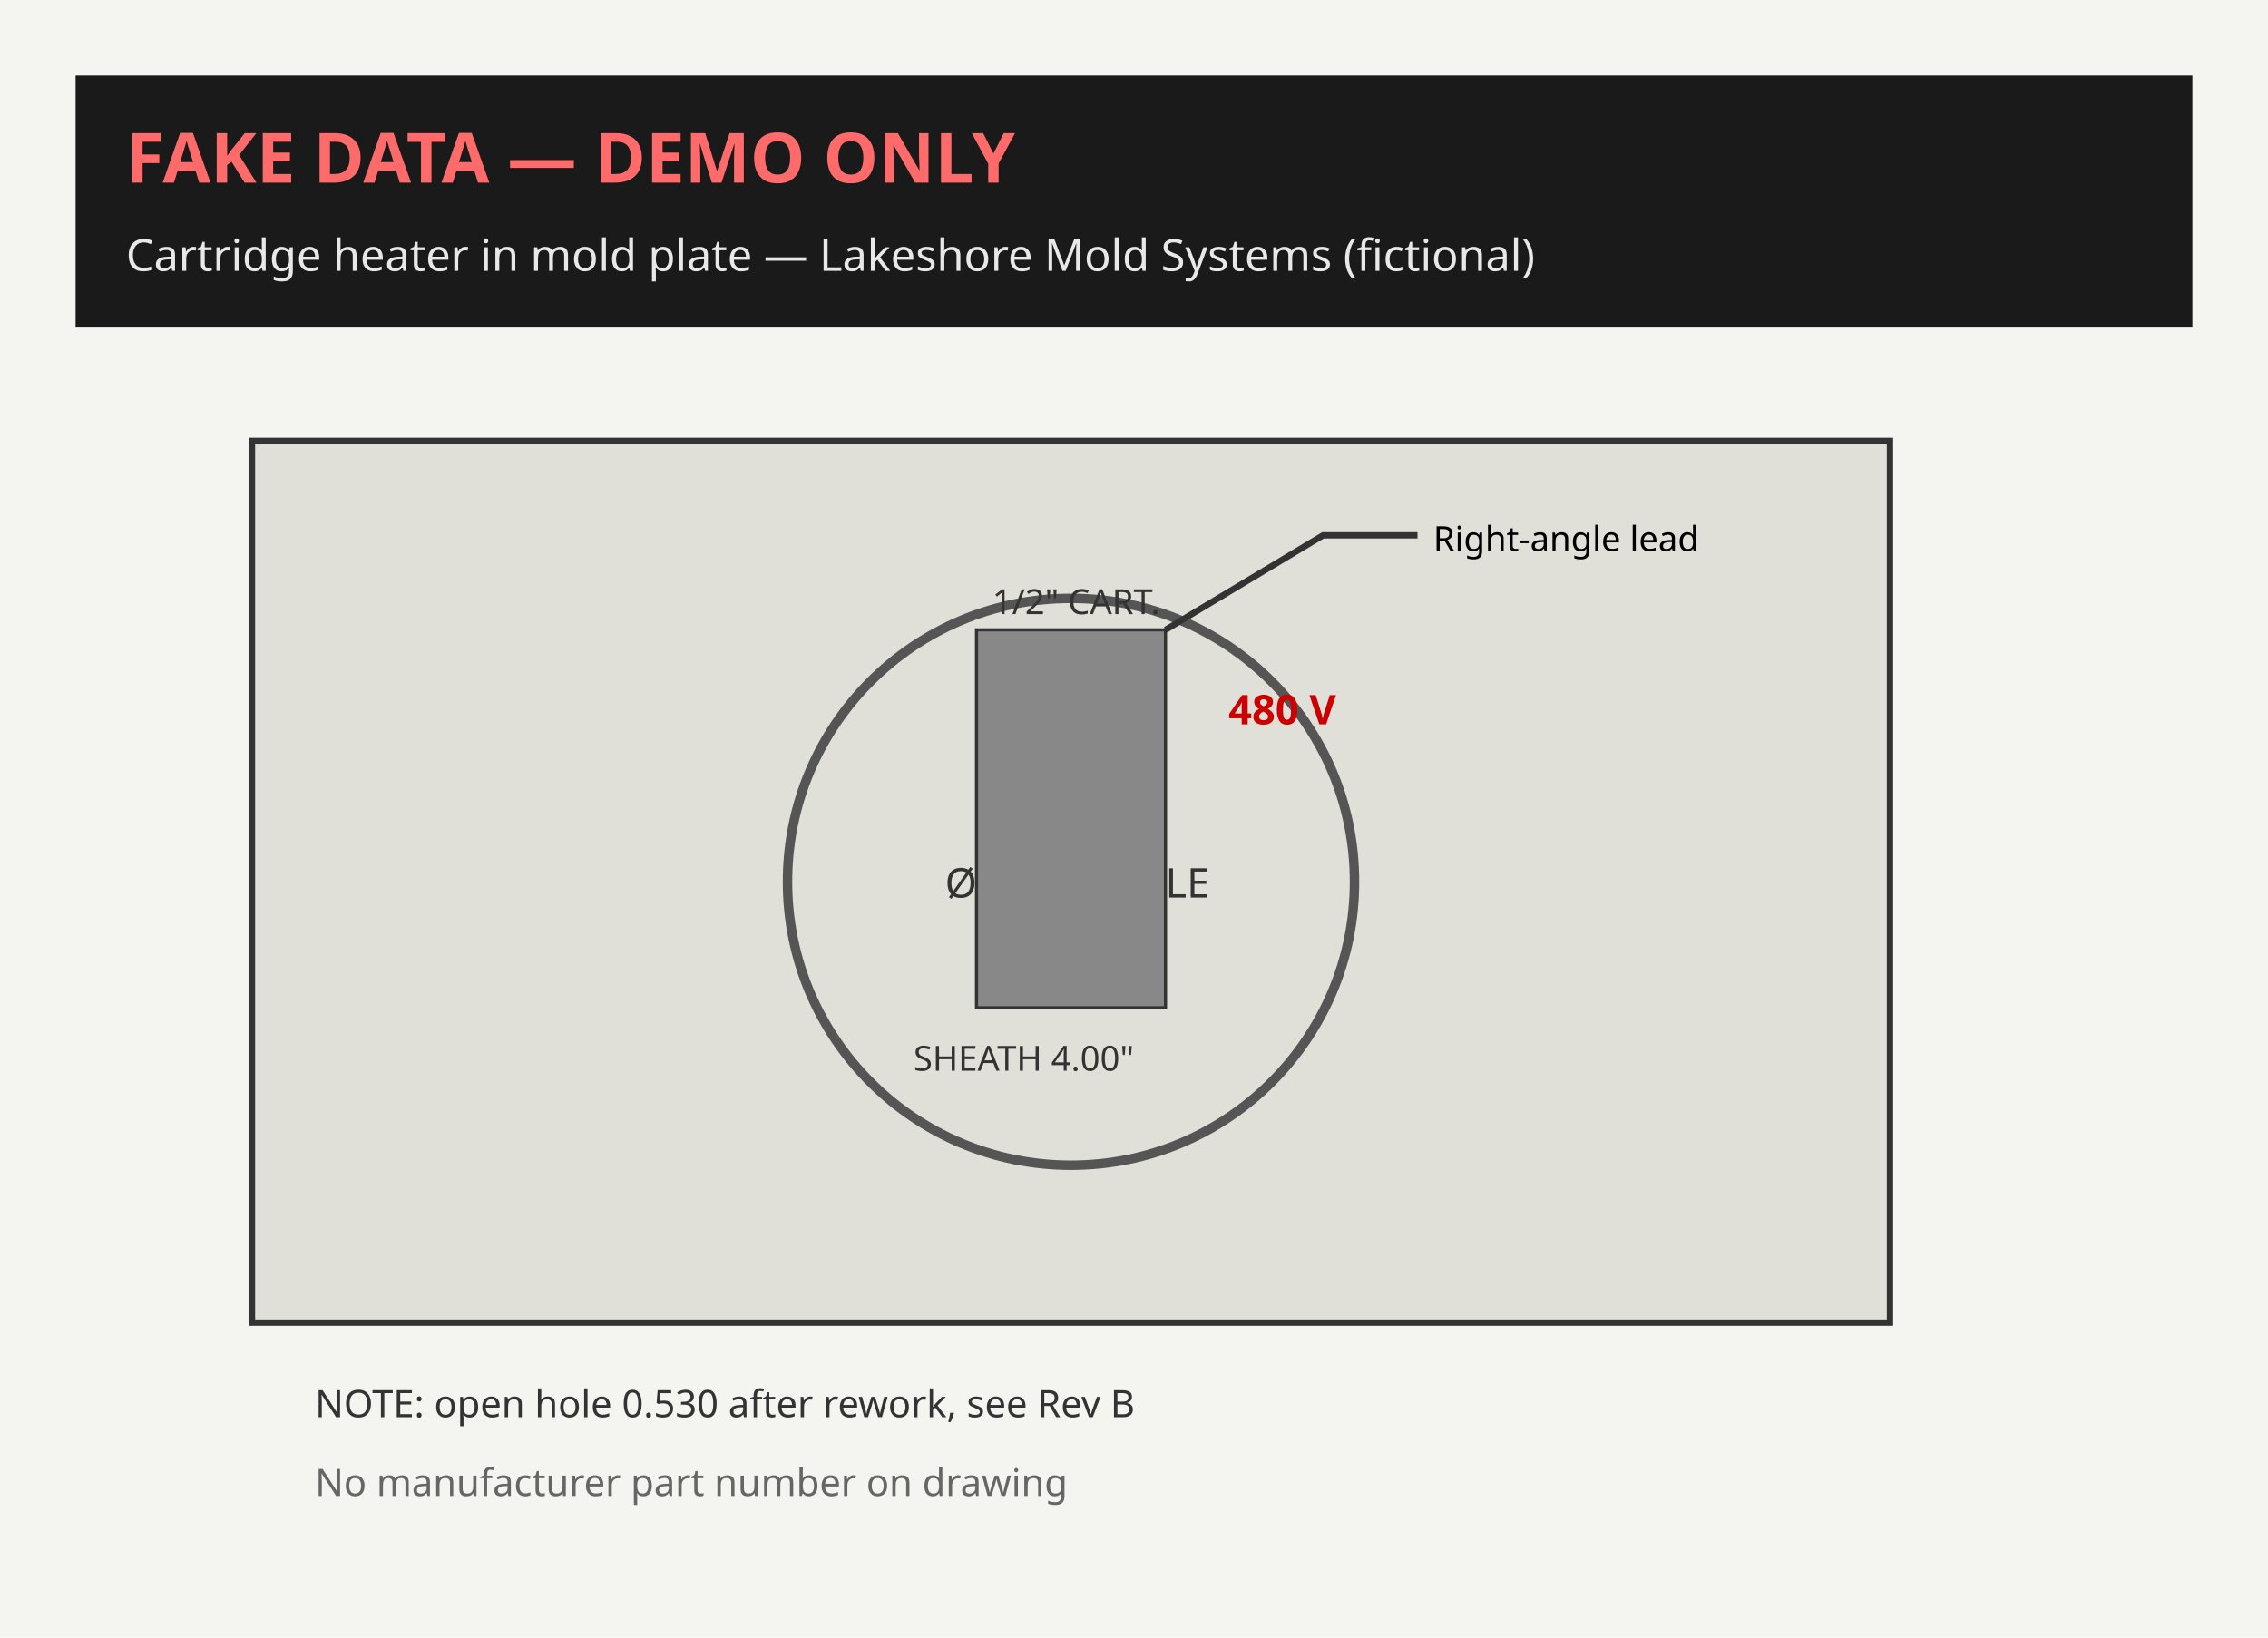
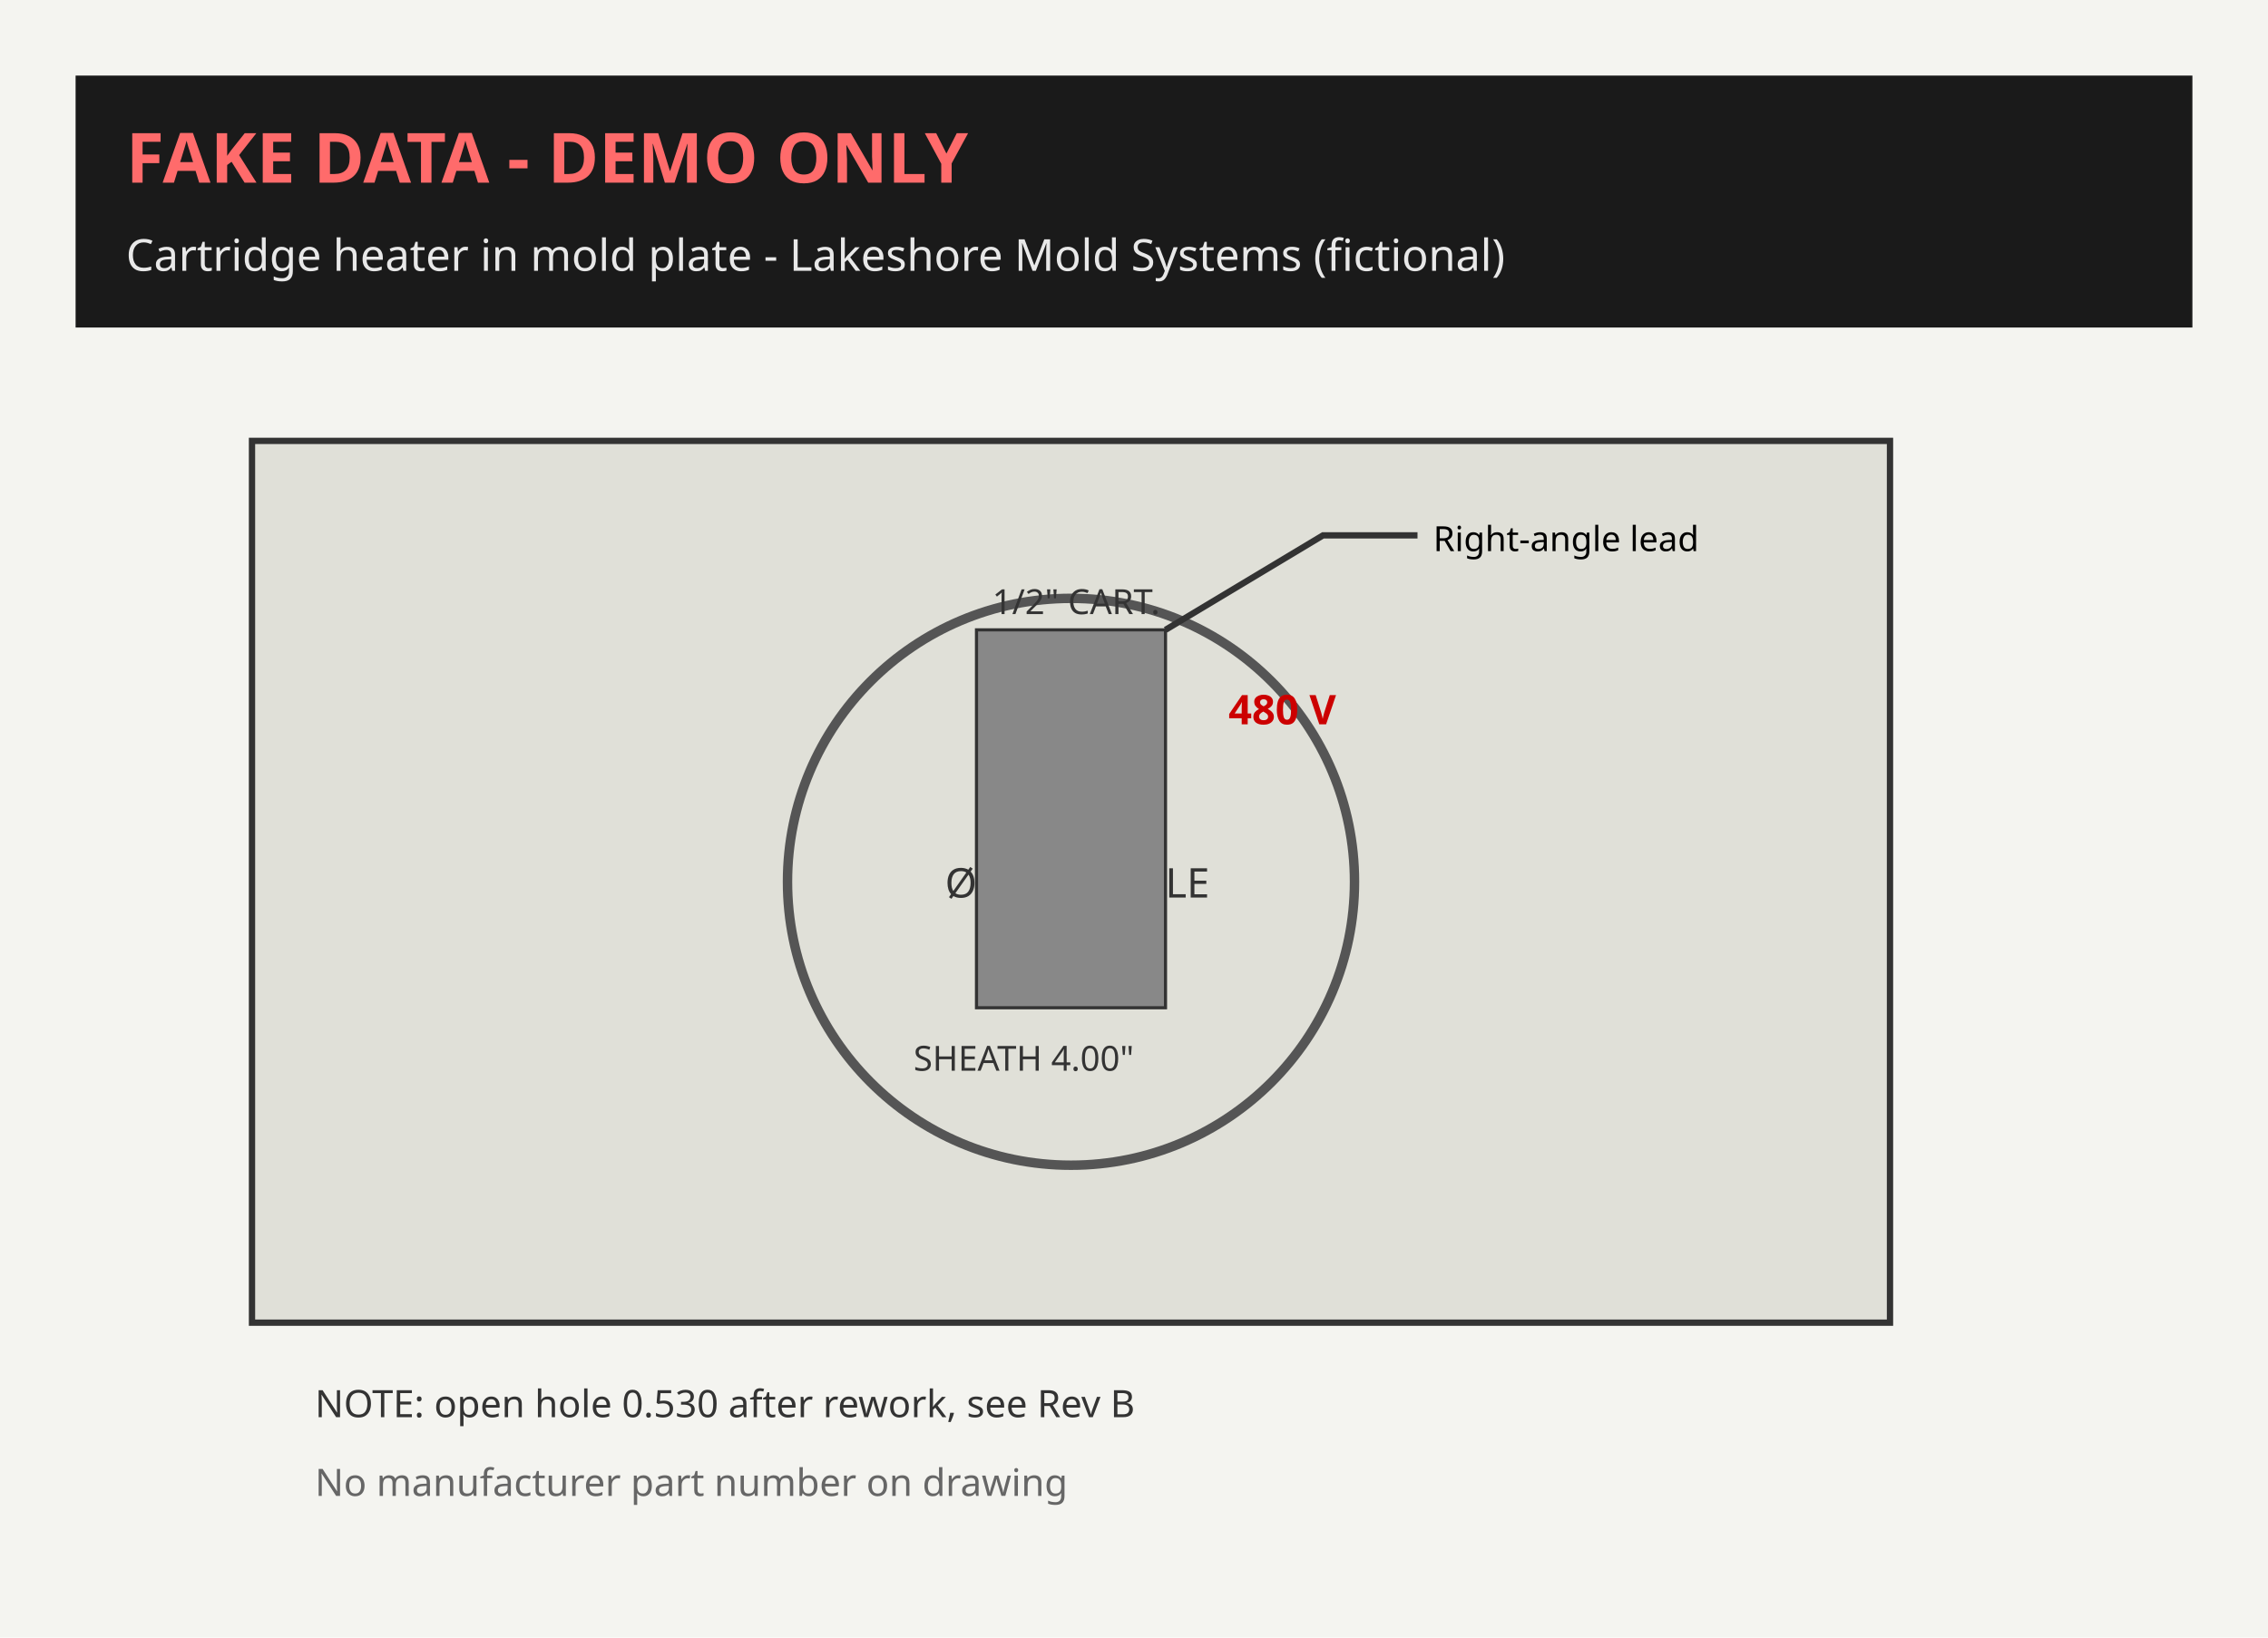
<svg xmlns="http://www.w3.org/2000/svg" viewBox="0 0 720 520" role="img" aria-label="FAKE DATA demo drawing">
  <rect width="720" height="520" fill="#f4f4f0" />
  <rect x="24" y="24" width="672" height="80" fill="#1a1a1a" />
-   <text x="40" y="58" fill="#ff6b6b" font-family="system-ui,sans-serif" font-size="22" font-weight="700">FAKE DATA — DEMO ONLY</text>
-   <text x="40" y="86" fill="#e8e8e8" font-family="system-ui,sans-serif" font-size="14">Cartridge heater in mold plate — Lakeshore Mold Systems (fictional)</text>
+   <text x="40" y="58" fill="#ff6b6b" font-family="system-ui,sans-serif" font-size="22" font-weight="700">FAKE DATA - DEMO ONLY</text>
+   <text x="40" y="86" fill="#e8e8e8" font-family="system-ui,sans-serif" font-size="14">Cartridge heater in mold plate - Lakeshore Mold Systems (fictional)</text>
  <rect x="80" y="140" width="520" height="280" fill="#e0e0d8" stroke="#333" stroke-width="2" />
  <circle cx="340" cy="280" r="90" fill="none" stroke="#555" stroke-width="3" />
  <text x="300" y="285" font-family="system-ui,sans-serif" font-size="13" fill="#333">Ø 0.506 HOLE</text>
  <rect x="310" y="200" width="60" height="120" fill="#888" stroke="#333" />
  <text x="315" y="195" font-family="system-ui,sans-serif" font-size="11" fill="#333">1/2" CART.</text>
  <text x="290" y="340" font-family="system-ui,sans-serif" font-size="11" fill="#333">SHEATH 4.00"</text>
  <text x="390" y="230" font-family="system-ui,sans-serif" font-size="13" fill="#c00" font-weight="600">480 V</text>
  <path d="M 370 200 L 420 170 L 450 170" fill="none" stroke="#333" stroke-width="2" />
  <text x="455" y="175" font-family="system-ui,sans-serif" font-size="11">Right-angle lead</text>
  <text x="100" y="450" font-family="system-ui,sans-serif" font-size="12" fill="#333">NOTE: open hole 0.530 after rework, see Rev B</text>
  <text x="100" y="475" font-family="system-ui,sans-serif" font-size="12" fill="#666">No manufacturer part number on drawing</text>
</svg>
